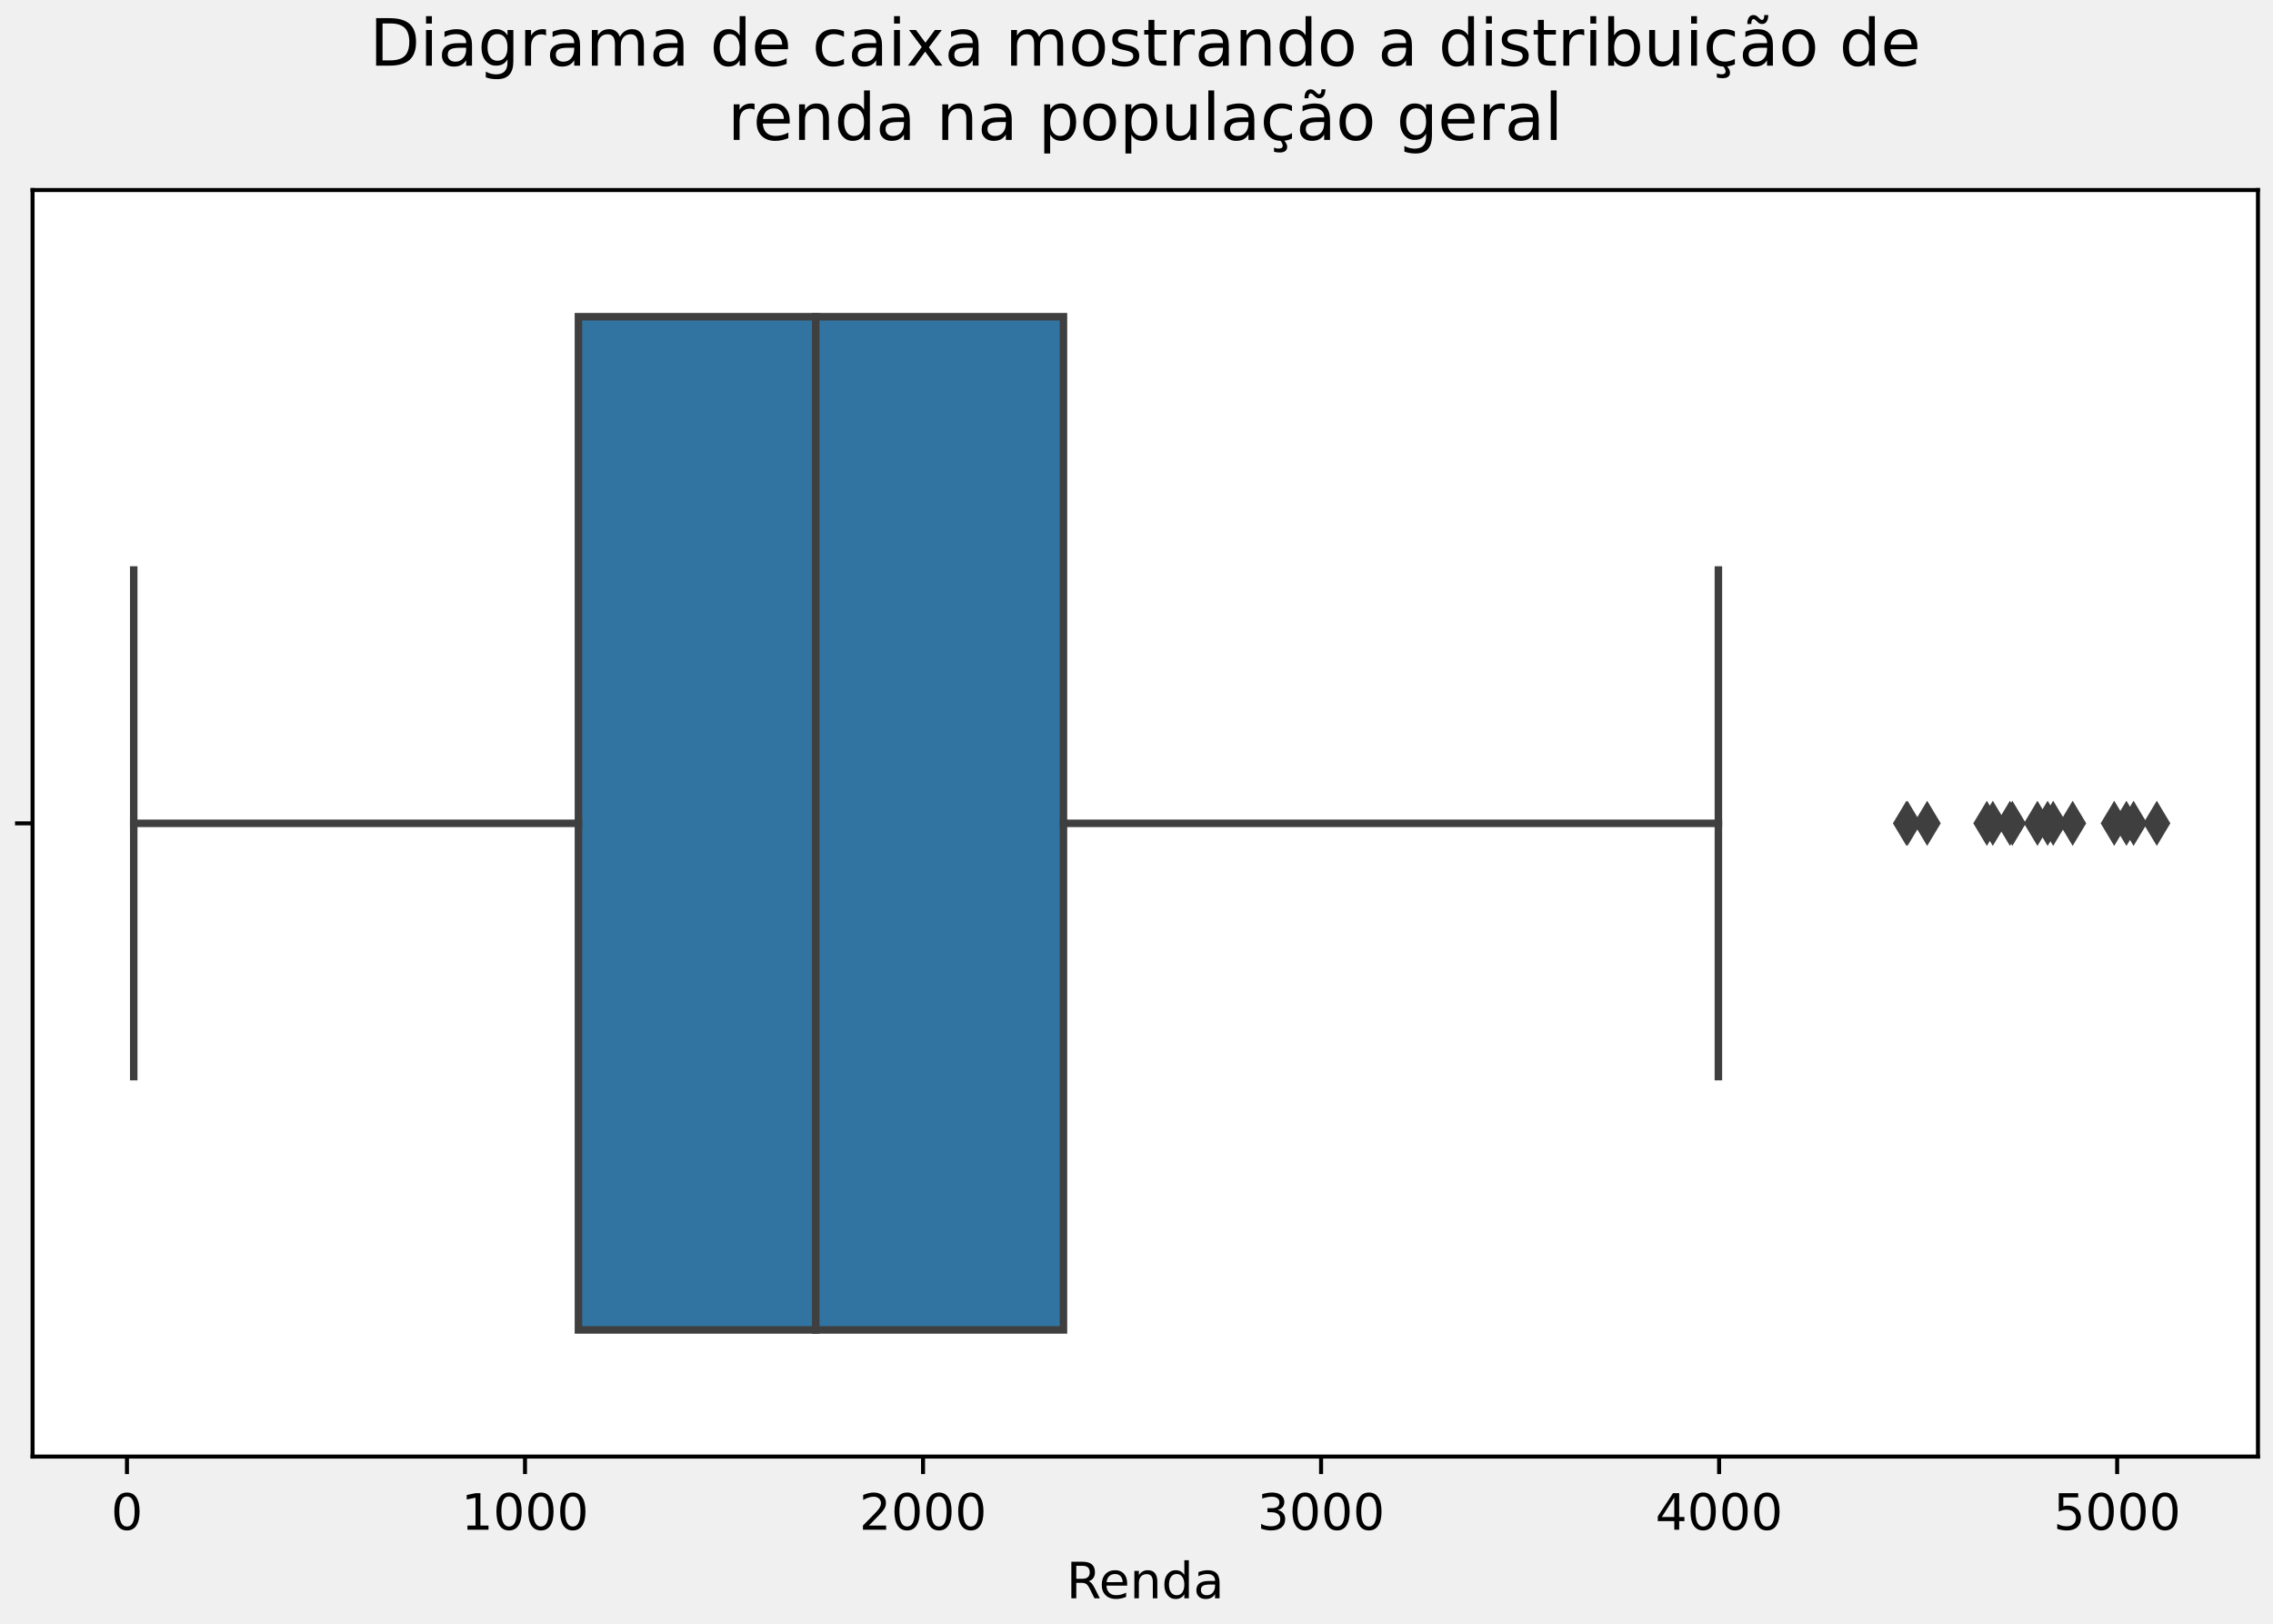
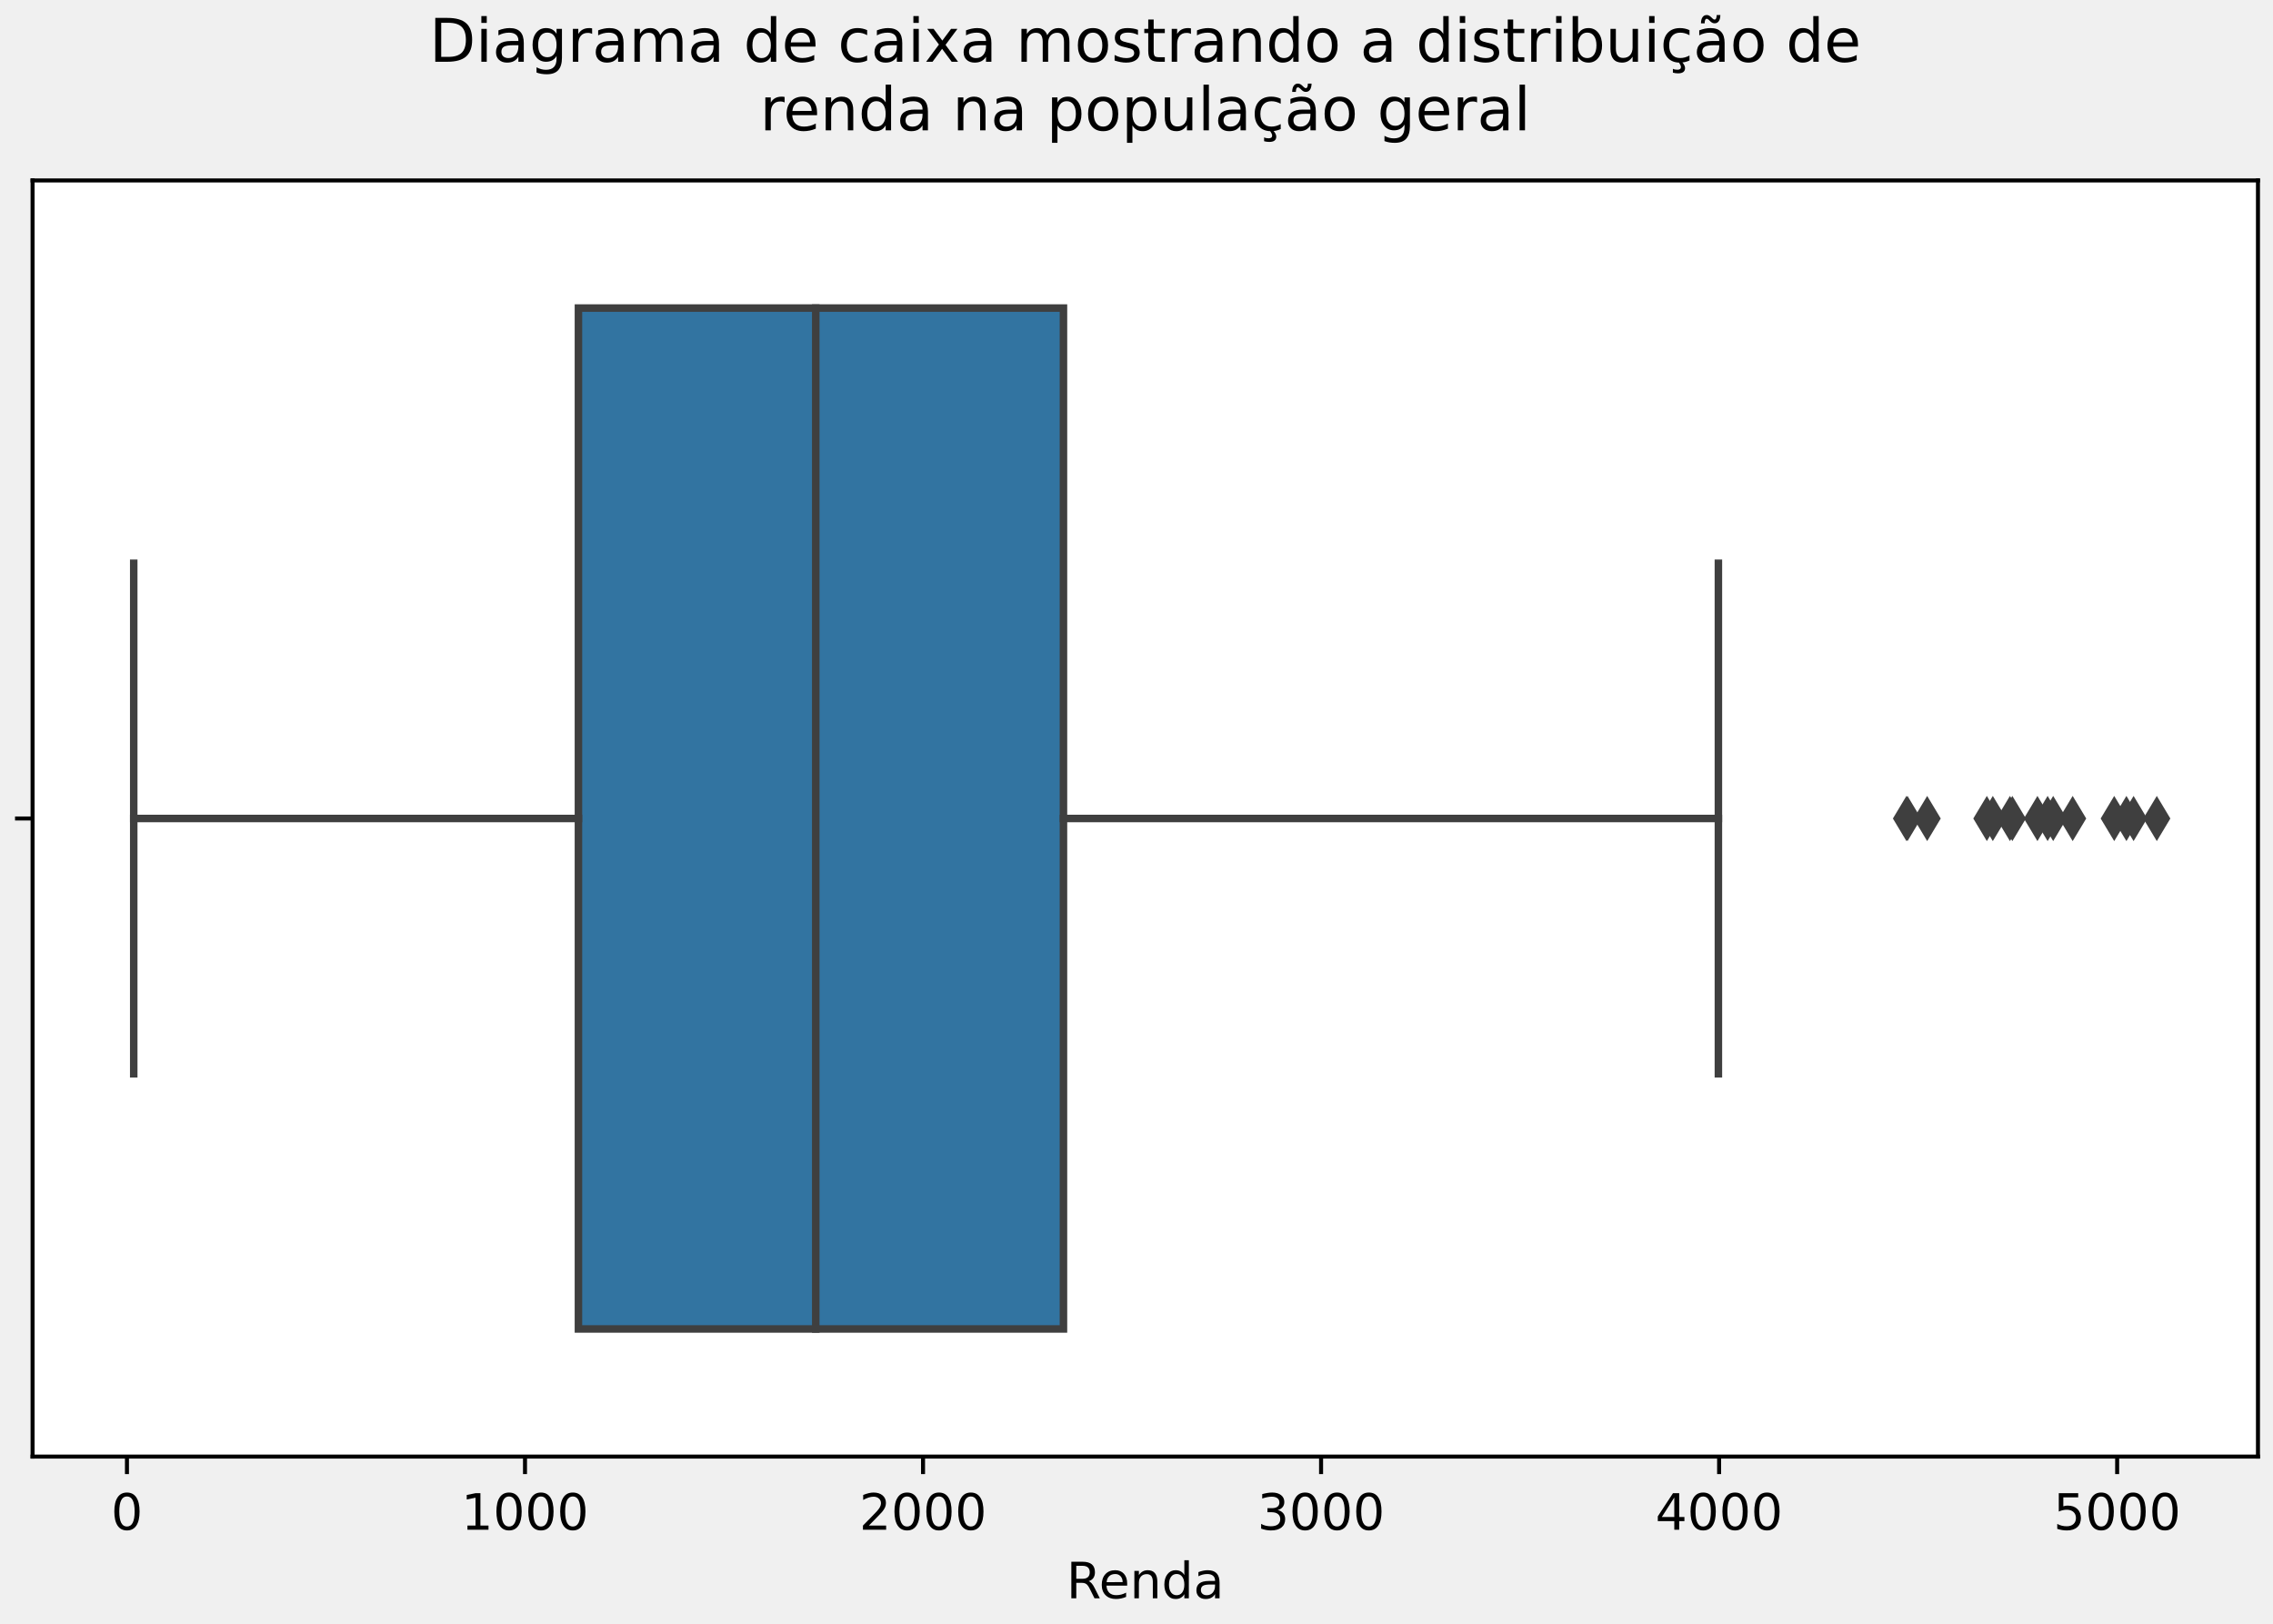
<svg xmlns="http://www.w3.org/2000/svg" xmlns:xlink="http://www.w3.org/1999/xlink" width="453.6pt" height="324pt" viewBox="0 0 453.6 324" version="1.1">
  <defs>
    <style type="text/css">*{stroke-linejoin: round; stroke-linecap: butt}</style>
  </defs>
  <g id="figure_1">
    <g id="patch_1">
      <path d="M 0 324  L 453.6 324  L 453.6 0  L 0 0  L 0 324  z " style="fill: none" />
    </g>
    <g id="axes_1">
      <g id="patch_2">
-         <path d="M 6.5 290.644  L 450.6 290.644  L 450.6 37.922  L 6.5 37.922  z " style="fill: #ffffff" />
+         <path d="M 6.5 290.644  L 450.6 290.644  L 450.6 36.005  L 6.5 36.005  z " style="fill: #ffffff" />
      </g>
      <g id="patch_3">
-         <path d="M 115.432 63.195  L 115.432 265.371  L 212.224 265.371  L 212.224 63.195  L 115.432 63.195  z " clip-path="url(#pddd4190a79)" style="fill: #3274a1; stroke: #3f3f3f; stroke-width: 1.5; stroke-linejoin: miter" />
+         <path d="M 115.432 61.469  L 115.432 265.18  L 212.224 265.18  L 212.224 61.469  L 115.432 61.469  z " clip-path="url(#pabc06084d0)" style="fill: #3274a1; stroke: #3f3f3f; stroke-width: 1.5; stroke-linejoin: miter" />
      </g>
      <g id="matplotlib.axis_1">
        <g id="xtick_1">
          <g id="line2d_1">
            <defs>
-               <path id="me4c5564878" d="M 0 0  L 0 3.5  " style="stroke: #000000; stroke-width: 0.8" />
+               <path id="m941f009aa2" d="M 0 0  L 0 3.5  " style="stroke: #000000; stroke-width: 0.8" />
            </defs>
            <g>
-               <use xlink:href="#me4c5564878" x="25.336" y="290.644" style="stroke: #000000; stroke-width: 0.8" />
+               <use xlink:href="#m941f009aa2" x="25.336" y="290.644" style="stroke: #000000; stroke-width: 0.8" />
            </g>
          </g>
          <g id="text_1">
            <g transform="translate(22.15498 305.2419)scale(0.1 -0.1)">
              <defs>
                <path id="DejaVuSans-30" d="M 2034 4250  Q 1547 4250 1301 3770  Q 1056 3291 1056 2328  Q 1056 1369 1301 889  Q 1547 409 2034 409  Q 2525 409 2770 889  Q 3016 1369 3016 2328  Q 3016 3291 2770 3770  Q 2525 4250 2034 4250  z M 2034 4750  Q 2819 4750 3233 4129  Q 3647 3509 3647 2328  Q 3647 1150 3233 529  Q 2819 -91 2034 -91  Q 1250 -91 836 529  Q 422 1150 422 2328  Q 422 3509 836 4129  Q 1250 4750 2034 4750  z " transform="scale(0.015625)" />
              </defs>
              <use xlink:href="#DejaVuSans-30" />
            </g>
          </g>
        </g>
        <g id="xtick_2">
          <g id="line2d_2">
            <g>
-               <use xlink:href="#me4c5564878" x="104.769" y="290.644" style="stroke: #000000; stroke-width: 0.8" />
+               <use xlink:href="#m941f009aa2" x="104.769" y="290.644" style="stroke: #000000; stroke-width: 0.8" />
            </g>
          </g>
          <g id="text_2">
            <g transform="translate(92.04374 305.2419)scale(0.1 -0.1)">
              <defs>
                <path id="DejaVuSans-31" d="M 794 531  L 1825 531  L 1825 4091  L 703 3866  L 703 4441  L 1819 4666  L 2450 4666  L 2450 531  L 3481 531  L 3481 0  L 794 0  L 794 531  z " transform="scale(0.015625)" />
              </defs>
              <use xlink:href="#DejaVuSans-31" />
              <use xlink:href="#DejaVuSans-30" x="63.623" />
              <use xlink:href="#DejaVuSans-30" x="127.246" />
              <use xlink:href="#DejaVuSans-30" x="190.869" />
            </g>
          </g>
        </g>
        <g id="xtick_3">
          <g id="line2d_3">
            <g>
-               <use xlink:href="#me4c5564878" x="184.201" y="290.644" style="stroke: #000000; stroke-width: 0.8" />
+               <use xlink:href="#m941f009aa2" x="184.201" y="290.644" style="stroke: #000000; stroke-width: 0.8" />
            </g>
          </g>
          <g id="text_3">
            <g transform="translate(171.4762 305.2419)scale(0.1 -0.1)">
              <defs>
                <path id="DejaVuSans-32" d="M 1228 531  L 3431 531  L 3431 0  L 469 0  L 469 531  Q 828 903 1448 1529  Q 2069 2156 2228 2338  Q 2531 2678 2651 2914  Q 2772 3150 2772 3378  Q 2772 3750 2511 3984  Q 2250 4219 1831 4219  Q 1534 4219 1204 4116  Q 875 4013 500 3803  L 500 4441  Q 881 4594 1212 4672  Q 1544 4750 1819 4750  Q 2544 4750 2975 4387  Q 3406 4025 3406 3419  Q 3406 3131 3298 2873  Q 3191 2616 2906 2266  Q 2828 2175 2409 1742  Q 1991 1309 1228 531  z " transform="scale(0.015625)" />
              </defs>
              <use xlink:href="#DejaVuSans-32" />
              <use xlink:href="#DejaVuSans-30" x="63.623" />
              <use xlink:href="#DejaVuSans-30" x="127.246" />
              <use xlink:href="#DejaVuSans-30" x="190.869" />
            </g>
          </g>
        </g>
        <g id="xtick_4">
          <g id="line2d_4">
            <g>
-               <use xlink:href="#me4c5564878" x="263.634" y="290.644" style="stroke: #000000; stroke-width: 0.8" />
+               <use xlink:href="#m941f009aa2" x="263.634" y="290.644" style="stroke: #000000; stroke-width: 0.8" />
            </g>
          </g>
          <g id="text_4">
            <g transform="translate(250.9087 305.2419)scale(0.1 -0.1)">
              <defs>
                <path id="DejaVuSans-33" d="M 2597 2516  Q 3050 2419 3304 2112  Q 3559 1806 3559 1356  Q 3559 666 3084 287  Q 2609 -91 1734 -91  Q 1441 -91 1130 -33  Q 819 25 488 141  L 488 750  Q 750 597 1062 519  Q 1375 441 1716 441  Q 2309 441 2620 675  Q 2931 909 2931 1356  Q 2931 1769 2642 2001  Q 2353 2234 1838 2234  L 1294 2234  L 1294 2753  L 1863 2753  Q 2328 2753 2575 2939  Q 2822 3125 2822 3475  Q 2822 3834 2567 4026  Q 2313 4219 1838 4219  Q 1578 4219 1281 4162  Q 984 4106 628 3988  L 628 4550  Q 988 4650 1302 4700  Q 1616 4750 1894 4750  Q 2613 4750 3031 4423  Q 3450 4097 3450 3541  Q 3450 3153 3228 2886  Q 3006 2619 2597 2516  z " transform="scale(0.015625)" />
              </defs>
              <use xlink:href="#DejaVuSans-33" />
              <use xlink:href="#DejaVuSans-30" x="63.623" />
              <use xlink:href="#DejaVuSans-30" x="127.246" />
              <use xlink:href="#DejaVuSans-30" x="190.869" />
            </g>
          </g>
        </g>
        <g id="xtick_5">
          <g id="line2d_5">
            <g>
-               <use xlink:href="#me4c5564878" x="343.066" y="290.644" style="stroke: #000000; stroke-width: 0.8" />
+               <use xlink:href="#m941f009aa2" x="343.066" y="290.644" style="stroke: #000000; stroke-width: 0.8" />
            </g>
          </g>
          <g id="text_5">
            <g transform="translate(330.3413 305.2419)scale(0.1 -0.1)">
              <defs>
                <path id="DejaVuSans-34" d="M 2419 4116  L 825 1625  L 2419 1625  L 2419 4116  z M 2253 4666  L 3047 4666  L 3047 1625  L 3713 1625  L 3713 1100  L 3047 1100  L 3047 0  L 2419 0  L 2419 1100  L 313 1100  L 313 1709  L 2253 4666  z " transform="scale(0.015625)" />
              </defs>
              <use xlink:href="#DejaVuSans-34" />
              <use xlink:href="#DejaVuSans-30" x="63.623" />
              <use xlink:href="#DejaVuSans-30" x="127.246" />
              <use xlink:href="#DejaVuSans-30" x="190.869" />
            </g>
          </g>
        </g>
        <g id="xtick_6">
          <g id="line2d_6">
            <g>
-               <use xlink:href="#me4c5564878" x="422.499" y="290.644" style="stroke: #000000; stroke-width: 0.8" />
+               <use xlink:href="#m941f009aa2" x="422.499" y="290.644" style="stroke: #000000; stroke-width: 0.8" />
            </g>
          </g>
          <g id="text_6">
            <g transform="translate(409.7738 305.2419)scale(0.1 -0.1)">
              <defs>
                <path id="DejaVuSans-35" d="M 691 4666  L 3169 4666  L 3169 4134  L 1269 4134  L 1269 2991  Q 1406 3038 1543 3061  Q 1681 3084 1819 3084  Q 2600 3084 3056 2656  Q 3513 2228 3513 1497  Q 3513 744 3044 326  Q 2575 -91 1722 -91  Q 1428 -91 1123 -41  Q 819 9 494 109  L 494 744  Q 775 591 1075 516  Q 1375 441 1709 441  Q 2250 441 2565 725  Q 2881 1009 2881 1497  Q 2881 1984 2565 2268  Q 2250 2553 1709 2553  Q 1456 2553 1204 2497  Q 953 2441 691 2322  L 691 4666  z " transform="scale(0.015625)" />
              </defs>
              <use xlink:href="#DejaVuSans-35" />
              <use xlink:href="#DejaVuSans-30" x="63.623" />
              <use xlink:href="#DejaVuSans-30" x="127.246" />
              <use xlink:href="#DejaVuSans-30" x="190.869" />
            </g>
          </g>
        </g>
        <g id="text_7">
          <g transform="translate(212.8172 318.9201)scale(0.1 -0.1)">
            <defs>
              <path id="DejaVuSans-52" d="M 2841 2188  Q 3044 2119 3236 1894  Q 3428 1669 3622 1275  L 4263 0  L 3584 0  L 2988 1197  Q 2756 1666 2539 1819  Q 2322 1972 1947 1972  L 1259 1972  L 1259 0  L 628 0  L 628 4666  L 2053 4666  Q 2853 4666 3247 4331  Q 3641 3997 3641 3322  Q 3641 2881 3436 2590  Q 3231 2300 2841 2188  z M 1259 4147  L 1259 2491  L 2053 2491  Q 2509 2491 2742 2702  Q 2975 2913 2975 3322  Q 2975 3731 2742 3939  Q 2509 4147 2053 4147  L 1259 4147  z " transform="scale(0.015625)" />
              <path id="DejaVuSans-65" d="M 3597 1894  L 3597 1613  L 953 1613  Q 991 1019 1311 708  Q 1631 397 2203 397  Q 2534 397 2845 478  Q 3156 559 3463 722  L 3463 178  Q 3153 47 2828 -22  Q 2503 -91 2169 -91  Q 1331 -91 842 396  Q 353 884 353 1716  Q 353 2575 817 3079  Q 1281 3584 2069 3584  Q 2775 3584 3186 3129  Q 3597 2675 3597 1894  z M 3022 2063  Q 3016 2534 2758 2815  Q 2500 3097 2075 3097  Q 1594 3097 1305 2825  Q 1016 2553 972 2059  L 3022 2063  z " transform="scale(0.015625)" />
              <path id="DejaVuSans-6e" d="M 3513 2113  L 3513 0  L 2938 0  L 2938 2094  Q 2938 2591 2744 2837  Q 2550 3084 2163 3084  Q 1697 3084 1428 2787  Q 1159 2491 1159 1978  L 1159 0  L 581 0  L 581 3500  L 1159 3500  L 1159 2956  Q 1366 3272 1645 3428  Q 1925 3584 2291 3584  Q 2894 3584 3203 3211  Q 3513 2838 3513 2113  z " transform="scale(0.015625)" />
              <path id="DejaVuSans-64" d="M 2906 2969  L 2906 4863  L 3481 4863  L 3481 0  L 2906 0  L 2906 525  Q 2725 213 2448 61  Q 2172 -91 1784 -91  Q 1150 -91 751 415  Q 353 922 353 1747  Q 353 2572 751 3078  Q 1150 3584 1784 3584  Q 2172 3584 2448 3432  Q 2725 3281 2906 2969  z M 947 1747  Q 947 1113 1208 752  Q 1469 391 1925 391  Q 2381 391 2643 752  Q 2906 1113 2906 1747  Q 2906 2381 2643 2742  Q 2381 3103 1925 3103  Q 1469 3103 1208 2742  Q 947 2381 947 1747  z " transform="scale(0.015625)" />
              <path id="DejaVuSans-61" d="M 2194 1759  Q 1497 1759 1228 1600  Q 959 1441 959 1056  Q 959 750 1161 570  Q 1363 391 1709 391  Q 2188 391 2477 730  Q 2766 1069 2766 1631  L 2766 1759  L 2194 1759  z M 3341 1997  L 3341 0  L 2766 0  L 2766 531  Q 2569 213 2275 61  Q 1981 -91 1556 -91  Q 1019 -91 701 211  Q 384 513 384 1019  Q 384 1609 779 1909  Q 1175 2209 1959 2209  L 2766 2209  L 2766 2266  Q 2766 2663 2505 2880  Q 2244 3097 1772 3097  Q 1472 3097 1187 3025  Q 903 2953 641 2809  L 641 3341  Q 956 3463 1253 3523  Q 1550 3584 1831 3584  Q 2591 3584 2966 3190  Q 3341 2797 3341 1997  z " transform="scale(0.015625)" />
            </defs>
            <use xlink:href="#DejaVuSans-52" />
            <use xlink:href="#DejaVuSans-65" x="64.982" />
            <use xlink:href="#DejaVuSans-6e" x="126.506" />
            <use xlink:href="#DejaVuSans-64" x="189.885" />
            <use xlink:href="#DejaVuSans-61" x="253.361" />
          </g>
        </g>
      </g>
      <g id="matplotlib.axis_2">
        <g id="ytick_1">
          <g id="line2d_7">
            <defs>
-               <path id="m11f24b3a65" d="M 0 0  L -3.5 0  " style="stroke: #000000; stroke-width: 0.8" />
+               <path id="m93c5bc04fa" d="M 0 0  L -3.5 0  " style="stroke: #000000; stroke-width: 0.8" />
            </defs>
            <g>
-               <use xlink:href="#m11f24b3a65" x="6.5" y="164.283" style="stroke: #000000; stroke-width: 0.8" />
+               <use xlink:href="#m93c5bc04fa" x="6.5" y="163.324" style="stroke: #000000; stroke-width: 0.8" />
            </g>
          </g>
        </g>
      </g>
      <g id="line2d_8">
-         <path d="M 115.432 164.283  L 26.687 164.283  " clip-path="url(#pddd4190a79)" style="fill: none; stroke: #3f3f3f; stroke-width: 1.5; stroke-linecap: square" />
+         <path d="M 115.432 163.324  L 26.687 163.324  " clip-path="url(#pabc06084d0)" style="fill: none; stroke: #3f3f3f; stroke-width: 1.5; stroke-linecap: square" />
      </g>
      <g id="line2d_9">
-         <path d="M 212.224 164.283  L 342.923 164.283  " clip-path="url(#pddd4190a79)" style="fill: none; stroke: #3f3f3f; stroke-width: 1.5; stroke-linecap: square" />
+         <path d="M 212.224 163.324  L 342.923 163.324  " clip-path="url(#pabc06084d0)" style="fill: none; stroke: #3f3f3f; stroke-width: 1.5; stroke-linecap: square" />
      </g>
      <g id="line2d_10">
-         <path d="M 26.687 113.739  L 26.687 214.827  " clip-path="url(#pddd4190a79)" style="fill: none; stroke: #3f3f3f; stroke-width: 1.5; stroke-linecap: square" />
+         <path d="M 26.687 112.397  L 26.687 214.252  " clip-path="url(#pabc06084d0)" style="fill: none; stroke: #3f3f3f; stroke-width: 1.5; stroke-linecap: square" />
      </g>
      <g id="line2d_11">
-         <path d="M 342.923 113.739  L 342.923 214.827  " clip-path="url(#pddd4190a79)" style="fill: none; stroke: #3f3f3f; stroke-width: 1.5; stroke-linecap: square" />
+         <path d="M 342.923 112.397  L 342.923 214.252  " clip-path="url(#pabc06084d0)" style="fill: none; stroke: #3f3f3f; stroke-width: 1.5; stroke-linecap: square" />
      </g>
      <g id="line2d_12">
        <defs>
-           <path id="m93db303716" d="M 0 3.536  L 2.121 0  L 0 -3.536  L -2.121 0  z " style="stroke: #3f3f3f; stroke-linejoin: miter" />
+           <path id="mc6291d39d4" d="M 0 3.536  L 2.121 0  L 0 -3.536  L -2.121 0  z " style="stroke: #3f3f3f; stroke-linejoin: miter" />
        </defs>
-         <g clip-path="url(#pddd4190a79)">
-           <use xlink:href="#m93db303716" x="384.59" y="164.283" style="fill: #3f3f3f; stroke: #3f3f3f; stroke-linejoin: miter" />
-           <use xlink:href="#m93db303716" x="421.914" y="164.283" style="fill: #3f3f3f; stroke: #3f3f3f; stroke-linejoin: miter" />
-           <use xlink:href="#m93db303716" x="396.496" y="164.283" style="fill: #3f3f3f; stroke: #3f3f3f; stroke-linejoin: miter" />
-           <use xlink:href="#m93db303716" x="406.592" y="164.283" style="fill: #3f3f3f; stroke: #3f3f3f; stroke-linejoin: miter" />
-           <use xlink:href="#m93db303716" x="425.779" y="164.283" style="fill: #3f3f3f; stroke: #3f3f3f; stroke-linejoin: miter" />
-           <use xlink:href="#m93db303716" x="424.35" y="164.283" style="fill: #3f3f3f; stroke: #3f3f3f; stroke-linejoin: miter" />
-           <use xlink:href="#m93db303716" x="397.687" y="164.283" style="fill: #3f3f3f; stroke: #3f3f3f; stroke-linejoin: miter" />
-           <use xlink:href="#m93db303716" x="401.103" y="164.283" style="fill: #3f3f3f; stroke: #3f3f3f; stroke-linejoin: miter" />
-           <use xlink:href="#m93db303716" x="430.413" y="164.283" style="fill: #3f3f3f; stroke: #3f3f3f; stroke-linejoin: miter" />
-           <use xlink:href="#m93db303716" x="380.451" y="164.283" style="fill: #3f3f3f; stroke: #3f3f3f; stroke-linejoin: miter" />
-           <use xlink:href="#m93db303716" x="408.622" y="164.283" style="fill: #3f3f3f; stroke: #3f3f3f; stroke-linejoin: miter" />
-           <use xlink:href="#m93db303716" x="401.588" y="164.283" style="fill: #3f3f3f; stroke: #3f3f3f; stroke-linejoin: miter" />
-           <use xlink:href="#m93db303716" x="409.734" y="164.283" style="fill: #3f3f3f; stroke: #3f3f3f; stroke-linejoin: miter" />
-           <use xlink:href="#m93db303716" x="380.662" y="164.283" style="fill: #3f3f3f; stroke: #3f3f3f; stroke-linejoin: miter" />
-           <use xlink:href="#m93db303716" x="413.621" y="164.283" style="fill: #3f3f3f; stroke: #3f3f3f; stroke-linejoin: miter" />
+         <g clip-path="url(#pabc06084d0)">
+           <use xlink:href="#mc6291d39d4" x="384.59" y="163.324" style="fill: #3f3f3f; stroke: #3f3f3f; stroke-linejoin: miter" />
+           <use xlink:href="#mc6291d39d4" x="421.914" y="163.324" style="fill: #3f3f3f; stroke: #3f3f3f; stroke-linejoin: miter" />
+           <use xlink:href="#mc6291d39d4" x="396.496" y="163.324" style="fill: #3f3f3f; stroke: #3f3f3f; stroke-linejoin: miter" />
+           <use xlink:href="#mc6291d39d4" x="406.592" y="163.324" style="fill: #3f3f3f; stroke: #3f3f3f; stroke-linejoin: miter" />
+           <use xlink:href="#mc6291d39d4" x="425.779" y="163.324" style="fill: #3f3f3f; stroke: #3f3f3f; stroke-linejoin: miter" />
+           <use xlink:href="#mc6291d39d4" x="424.35" y="163.324" style="fill: #3f3f3f; stroke: #3f3f3f; stroke-linejoin: miter" />
+           <use xlink:href="#mc6291d39d4" x="397.687" y="163.324" style="fill: #3f3f3f; stroke: #3f3f3f; stroke-linejoin: miter" />
+           <use xlink:href="#mc6291d39d4" x="401.103" y="163.324" style="fill: #3f3f3f; stroke: #3f3f3f; stroke-linejoin: miter" />
+           <use xlink:href="#mc6291d39d4" x="430.413" y="163.324" style="fill: #3f3f3f; stroke: #3f3f3f; stroke-linejoin: miter" />
+           <use xlink:href="#mc6291d39d4" x="380.451" y="163.324" style="fill: #3f3f3f; stroke: #3f3f3f; stroke-linejoin: miter" />
+           <use xlink:href="#mc6291d39d4" x="408.622" y="163.324" style="fill: #3f3f3f; stroke: #3f3f3f; stroke-linejoin: miter" />
+           <use xlink:href="#mc6291d39d4" x="401.588" y="163.324" style="fill: #3f3f3f; stroke: #3f3f3f; stroke-linejoin: miter" />
+           <use xlink:href="#mc6291d39d4" x="409.734" y="163.324" style="fill: #3f3f3f; stroke: #3f3f3f; stroke-linejoin: miter" />
+           <use xlink:href="#mc6291d39d4" x="380.662" y="163.324" style="fill: #3f3f3f; stroke: #3f3f3f; stroke-linejoin: miter" />
+           <use xlink:href="#mc6291d39d4" x="413.621" y="163.324" style="fill: #3f3f3f; stroke: #3f3f3f; stroke-linejoin: miter" />
        </g>
      </g>
      <g id="line2d_13">
-         <path d="M 162.789 63.195  L 162.789 265.371  " clip-path="url(#pddd4190a79)" style="fill: none; stroke: #3f3f3f; stroke-width: 1.5; stroke-linecap: square" />
+         <path d="M 162.789 61.469  L 162.789 265.18  " clip-path="url(#pabc06084d0)" style="fill: none; stroke: #3f3f3f; stroke-width: 1.5; stroke-linecap: square" />
      </g>
      <g id="patch_4">
-         <path d="M 6.5 290.644  L 6.5 37.922  " style="fill: none; stroke: #000000; stroke-width: 0.8; stroke-linejoin: miter; stroke-linecap: square" />
+         <path d="M 6.5 290.644  L 6.5 36.005  " style="fill: none; stroke: #000000; stroke-width: 0.8; stroke-linejoin: miter; stroke-linecap: square" />
      </g>
      <g id="patch_5">
-         <path d="M 450.6 290.644  L 450.6 37.922  " style="fill: none; stroke: #000000; stroke-width: 0.8; stroke-linejoin: miter; stroke-linecap: square" />
+         <path d="M 450.6 290.644  L 450.6 36.005  " style="fill: none; stroke: #000000; stroke-width: 0.8; stroke-linejoin: miter; stroke-linecap: square" />
      </g>
      <g id="patch_6">
        <path d="M 6.5 290.644  L 450.6 290.644  " style="fill: none; stroke: #000000; stroke-width: 0.8; stroke-linejoin: miter; stroke-linecap: square" />
      </g>
      <g id="patch_7">
-         <path d="M 6.5 37.922  L 450.6 37.922  " style="fill: none; stroke: #000000; stroke-width: 0.8; stroke-linejoin: miter; stroke-linecap: square" />
+         <path d="M 6.5 36.005  L 450.6 36.005  " style="fill: none; stroke: #000000; stroke-width: 0.8; stroke-linejoin: miter; stroke-linecap: square" />
      </g>
      <g id="text_8">
-         <g transform="translate(73.78398 13.09962)scale(0.13 -0.13)">
+         <g transform="translate(85.68906 12.32274)scale(0.12 -0.12)">
          <defs>
            <path id="DejaVuSans-44" d="M 1259 4147  L 1259 519  L 2022 519  Q 2988 519 3436 956  Q 3884 1394 3884 2338  Q 3884 3275 3436 3711  Q 2988 4147 2022 4147  L 1259 4147  z M 628 4666  L 1925 4666  Q 3281 4666 3915 4102  Q 4550 3538 4550 2338  Q 4550 1131 3912 565  Q 3275 0 1925 0  L 628 0  L 628 4666  z " transform="scale(0.015625)" />
            <path id="DejaVuSans-69" d="M 603 3500  L 1178 3500  L 1178 0  L 603 0  L 603 3500  z M 603 4863  L 1178 4863  L 1178 4134  L 603 4134  L 603 4863  z " transform="scale(0.015625)" />
            <path id="DejaVuSans-67" d="M 2906 1791  Q 2906 2416 2648 2759  Q 2391 3103 1925 3103  Q 1463 3103 1205 2759  Q 947 2416 947 1791  Q 947 1169 1205 825  Q 1463 481 1925 481  Q 2391 481 2648 825  Q 2906 1169 2906 1791  z M 3481 434  Q 3481 -459 3084 -895  Q 2688 -1331 1869 -1331  Q 1566 -1331 1297 -1286  Q 1028 -1241 775 -1147  L 775 -588  Q 1028 -725 1275 -790  Q 1522 -856 1778 -856  Q 2344 -856 2625 -561  Q 2906 -266 2906 331  L 2906 616  Q 2728 306 2450 153  Q 2172 0 1784 0  Q 1141 0 747 490  Q 353 981 353 1791  Q 353 2603 747 3093  Q 1141 3584 1784 3584  Q 2172 3584 2450 3431  Q 2728 3278 2906 2969  L 2906 3500  L 3481 3500  L 3481 434  z " transform="scale(0.015625)" />
            <path id="DejaVuSans-72" d="M 2631 2963  Q 2534 3019 2420 3045  Q 2306 3072 2169 3072  Q 1681 3072 1420 2755  Q 1159 2438 1159 1844  L 1159 0  L 581 0  L 581 3500  L 1159 3500  L 1159 2956  Q 1341 3275 1631 3429  Q 1922 3584 2338 3584  Q 2397 3584 2469 3576  Q 2541 3569 2628 3553  L 2631 2963  z " transform="scale(0.015625)" />
            <path id="DejaVuSans-6d" d="M 3328 2828  Q 3544 3216 3844 3400  Q 4144 3584 4550 3584  Q 5097 3584 5394 3201  Q 5691 2819 5691 2113  L 5691 0  L 5113 0  L 5113 2094  Q 5113 2597 4934 2840  Q 4756 3084 4391 3084  Q 3944 3084 3684 2787  Q 3425 2491 3425 1978  L 3425 0  L 2847 0  L 2847 2094  Q 2847 2600 2669 2842  Q 2491 3084 2119 3084  Q 1678 3084 1418 2786  Q 1159 2488 1159 1978  L 1159 0  L 581 0  L 581 3500  L 1159 3500  L 1159 2956  Q 1356 3278 1631 3431  Q 1906 3584 2284 3584  Q 2666 3584 2933 3390  Q 3200 3197 3328 2828  z " transform="scale(0.015625)" />
            <path id="DejaVuSans-20" transform="scale(0.015625)" />
            <path id="DejaVuSans-63" d="M 3122 3366  L 3122 2828  Q 2878 2963 2633 3030  Q 2388 3097 2138 3097  Q 1578 3097 1268 2742  Q 959 2388 959 1747  Q 959 1106 1268 751  Q 1578 397 2138 397  Q 2388 397 2633 464  Q 2878 531 3122 666  L 3122 134  Q 2881 22 2623 -34  Q 2366 -91 2075 -91  Q 1284 -91 818 406  Q 353 903 353 1747  Q 353 2603 823 3093  Q 1294 3584 2113 3584  Q 2378 3584 2631 3529  Q 2884 3475 3122 3366  z " transform="scale(0.015625)" />
            <path id="DejaVuSans-78" d="M 3513 3500  L 2247 1797  L 3578 0  L 2900 0  L 1881 1375  L 863 0  L 184 0  L 1544 1831  L 300 3500  L 978 3500  L 1906 2253  L 2834 3500  L 3513 3500  z " transform="scale(0.015625)" />
            <path id="DejaVuSans-6f" d="M 1959 3097  Q 1497 3097 1228 2736  Q 959 2375 959 1747  Q 959 1119 1226 758  Q 1494 397 1959 397  Q 2419 397 2687 759  Q 2956 1122 2956 1747  Q 2956 2369 2687 2733  Q 2419 3097 1959 3097  z M 1959 3584  Q 2709 3584 3137 3096  Q 3566 2609 3566 1747  Q 3566 888 3137 398  Q 2709 -91 1959 -91  Q 1206 -91 779 398  Q 353 888 353 1747  Q 353 2609 779 3096  Q 1206 3584 1959 3584  z " transform="scale(0.015625)" />
            <path id="DejaVuSans-73" d="M 2834 3397  L 2834 2853  Q 2591 2978 2328 3040  Q 2066 3103 1784 3103  Q 1356 3103 1142 2972  Q 928 2841 928 2578  Q 928 2378 1081 2264  Q 1234 2150 1697 2047  L 1894 2003  Q 2506 1872 2764 1633  Q 3022 1394 3022 966  Q 3022 478 2636 193  Q 2250 -91 1575 -91  Q 1294 -91 989 -36  Q 684 19 347 128  L 347 722  Q 666 556 975 473  Q 1284 391 1588 391  Q 1994 391 2212 530  Q 2431 669 2431 922  Q 2431 1156 2273 1281  Q 2116 1406 1581 1522  L 1381 1569  Q 847 1681 609 1914  Q 372 2147 372 2553  Q 372 3047 722 3315  Q 1072 3584 1716 3584  Q 2034 3584 2315 3537  Q 2597 3491 2834 3397  z " transform="scale(0.015625)" />
            <path id="DejaVuSans-74" d="M 1172 4494  L 1172 3500  L 2356 3500  L 2356 3053  L 1172 3053  L 1172 1153  Q 1172 725 1289 603  Q 1406 481 1766 481  L 2356 481  L 2356 0  L 1766 0  Q 1100 0 847 248  Q 594 497 594 1153  L 594 3053  L 172 3053  L 172 3500  L 594 3500  L 594 4494  L 1172 4494  z " transform="scale(0.015625)" />
            <path id="DejaVuSans-62" d="M 3116 1747  Q 3116 2381 2855 2742  Q 2594 3103 2138 3103  Q 1681 3103 1420 2742  Q 1159 2381 1159 1747  Q 1159 1113 1420 752  Q 1681 391 2138 391  Q 2594 391 2855 752  Q 3116 1113 3116 1747  z M 1159 2969  Q 1341 3281 1617 3432  Q 1894 3584 2278 3584  Q 2916 3584 3314 3078  Q 3713 2572 3713 1747  Q 3713 922 3314 415  Q 2916 -91 2278 -91  Q 1894 -91 1617 61  Q 1341 213 1159 525  L 1159 0  L 581 0  L 581 4863  L 1159 4863  L 1159 2969  z " transform="scale(0.015625)" />
            <path id="DejaVuSans-75" d="M 544 1381  L 544 3500  L 1119 3500  L 1119 1403  Q 1119 906 1312 657  Q 1506 409 1894 409  Q 2359 409 2629 706  Q 2900 1003 2900 1516  L 2900 3500  L 3475 3500  L 3475 0  L 2900 0  L 2900 538  Q 2691 219 2414 64  Q 2138 -91 1772 -91  Q 1169 -91 856 284  Q 544 659 544 1381  z M 1991 3584  L 1991 3584  z " transform="scale(0.015625)" />
            <path id="DejaVuSans-e7" d="M 3122 3366  L 3122 2828  Q 2878 2963 2633 3030  Q 2388 3097 2138 3097  Q 1578 3097 1268 2742  Q 959 2388 959 1747  Q 959 1106 1268 751  Q 1578 397 2138 397  Q 2388 397 2633 464  Q 2878 531 3122 666  L 3122 134  Q 2881 22 2623 -34  Q 2366 -91 2075 -91  Q 1284 -91 818 406  Q 353 903 353 1747  Q 353 2603 823 3093  Q 1294 3584 2113 3584  Q 2378 3584 2631 3529  Q 2884 3475 3122 3366  z M 2309 0  Q 2481 -194 2565 -358  Q 2650 -522 2650 -672  Q 2650 -950 2462 -1092  Q 2275 -1234 1906 -1234  Q 1763 -1234 1627 -1215  Q 1491 -1197 1356 -1159  L 1356 -750  Q 1463 -803 1578 -826  Q 1694 -850 1841 -850  Q 2025 -850 2119 -775  Q 2213 -700 2213 -556  Q 2213 -463 2145 -327  Q 2078 -191 1938 0  L 2309 0  z " transform="scale(0.015625)" />
            <path id="DejaVuSans-e3" d="M 2194 1759  Q 1497 1759 1228 1600  Q 959 1441 959 1056  Q 959 750 1161 570  Q 1363 391 1709 391  Q 2188 391 2477 730  Q 2766 1069 2766 1631  L 2766 1759  L 2194 1759  z M 3341 1997  L 3341 0  L 2766 0  L 2766 531  Q 2569 213 2275 61  Q 1981 -91 1556 -91  Q 1019 -91 701 211  Q 384 513 384 1019  Q 384 1609 779 1909  Q 1175 2209 1959 2209  L 2766 2209  L 2766 2266  Q 2766 2663 2505 2880  Q 2244 3097 1772 3097  Q 1472 3097 1187 3025  Q 903 2953 641 2809  L 641 3341  Q 956 3463 1253 3523  Q 1550 3584 1831 3584  Q 2591 3584 2966 3190  Q 3341 2797 3341 1997  z M 1844 4281  L 1666 4453  Q 1597 4516 1545 4545  Q 1494 4575 1453 4575  Q 1334 4575 1278 4461  Q 1222 4347 1216 4091  L 825 4091  Q 831 4513 990 4742  Q 1150 4972 1434 4972  Q 1553 4972 1653 4928  Q 1753 4884 1869 4781  L 2047 4609  Q 2116 4547 2167 4517  Q 2219 4488 2259 4488  Q 2378 4488 2434 4602  Q 2491 4716 2497 4972  L 2888 4972  Q 2881 4550 2722 4320  Q 2563 4091 2278 4091  Q 2159 4091 2059 4134  Q 1959 4178 1844 4281  z " transform="scale(0.015625)" />
          </defs>
          <use xlink:href="#DejaVuSans-44" />
          <use xlink:href="#DejaVuSans-69" x="77.002" />
          <use xlink:href="#DejaVuSans-61" x="104.785" />
          <use xlink:href="#DejaVuSans-67" x="166.064" />
          <use xlink:href="#DejaVuSans-72" x="229.541" />
          <use xlink:href="#DejaVuSans-61" x="270.654" />
          <use xlink:href="#DejaVuSans-6d" x="331.934" />
          <use xlink:href="#DejaVuSans-61" x="429.346" />
          <use xlink:href="#DejaVuSans-20" x="490.625" />
          <use xlink:href="#DejaVuSans-64" x="522.412" />
          <use xlink:href="#DejaVuSans-65" x="585.889" />
          <use xlink:href="#DejaVuSans-20" x="647.412" />
          <use xlink:href="#DejaVuSans-63" x="679.199" />
          <use xlink:href="#DejaVuSans-61" x="734.18" />
          <use xlink:href="#DejaVuSans-69" x="795.459" />
          <use xlink:href="#DejaVuSans-78" x="823.242" />
          <use xlink:href="#DejaVuSans-61" x="882.422" />
          <use xlink:href="#DejaVuSans-20" x="943.701" />
          <use xlink:href="#DejaVuSans-6d" x="975.488" />
          <use xlink:href="#DejaVuSans-6f" x="1072.9" />
          <use xlink:href="#DejaVuSans-73" x="1134.082" />
          <use xlink:href="#DejaVuSans-74" x="1186.182" />
          <use xlink:href="#DejaVuSans-72" x="1225.391" />
          <use xlink:href="#DejaVuSans-61" x="1266.504" />
          <use xlink:href="#DejaVuSans-6e" x="1327.783" />
          <use xlink:href="#DejaVuSans-64" x="1391.162" />
          <use xlink:href="#DejaVuSans-6f" x="1454.639" />
          <use xlink:href="#DejaVuSans-20" x="1515.82" />
          <use xlink:href="#DejaVuSans-61" x="1547.607" />
          <use xlink:href="#DejaVuSans-20" x="1608.887" />
          <use xlink:href="#DejaVuSans-64" x="1640.674" />
          <use xlink:href="#DejaVuSans-69" x="1704.15" />
          <use xlink:href="#DejaVuSans-73" x="1731.934" />
          <use xlink:href="#DejaVuSans-74" x="1784.033" />
          <use xlink:href="#DejaVuSans-72" x="1823.242" />
          <use xlink:href="#DejaVuSans-69" x="1864.355" />
          <use xlink:href="#DejaVuSans-62" x="1892.139" />
          <use xlink:href="#DejaVuSans-75" x="1955.615" />
          <use xlink:href="#DejaVuSans-69" x="2018.994" />
          <use xlink:href="#DejaVuSans-e7" x="2046.777" />
          <use xlink:href="#DejaVuSans-e3" x="2101.758" />
          <use xlink:href="#DejaVuSans-6f" x="2163.037" />
          <use xlink:href="#DejaVuSans-20" x="2224.219" />
          <use xlink:href="#DejaVuSans-64" x="2256.006" />
          <use xlink:href="#DejaVuSans-65" x="2319.482" />
        </g>
-         <g transform="translate(145.2352 27.92246)scale(0.13 -0.13)">
+         <g transform="translate(151.6441 26.00537)scale(0.12 -0.12)">
          <defs>
            <path id="DejaVuSans-70" d="M 1159 525  L 1159 -1331  L 581 -1331  L 581 3500  L 1159 3500  L 1159 2969  Q 1341 3281 1617 3432  Q 1894 3584 2278 3584  Q 2916 3584 3314 3078  Q 3713 2572 3713 1747  Q 3713 922 3314 415  Q 2916 -91 2278 -91  Q 1894 -91 1617 61  Q 1341 213 1159 525  z M 3116 1747  Q 3116 2381 2855 2742  Q 2594 3103 2138 3103  Q 1681 3103 1420 2742  Q 1159 2381 1159 1747  Q 1159 1113 1420 752  Q 1681 391 2138 391  Q 2594 391 2855 752  Q 3116 1113 3116 1747  z " transform="scale(0.015625)" />
            <path id="DejaVuSans-6c" d="M 603 4863  L 1178 4863  L 1178 0  L 603 0  L 603 4863  z " transform="scale(0.015625)" />
          </defs>
          <use xlink:href="#DejaVuSans-72" />
          <use xlink:href="#DejaVuSans-65" x="38.863" />
          <use xlink:href="#DejaVuSans-6e" x="100.387" />
          <use xlink:href="#DejaVuSans-64" x="163.766" />
          <use xlink:href="#DejaVuSans-61" x="227.242" />
          <use xlink:href="#DejaVuSans-20" x="288.521" />
          <use xlink:href="#DejaVuSans-6e" x="320.309" />
          <use xlink:href="#DejaVuSans-61" x="383.688" />
          <use xlink:href="#DejaVuSans-20" x="444.967" />
          <use xlink:href="#DejaVuSans-70" x="476.754" />
          <use xlink:href="#DejaVuSans-6f" x="540.23" />
          <use xlink:href="#DejaVuSans-70" x="601.412" />
          <use xlink:href="#DejaVuSans-75" x="664.889" />
          <use xlink:href="#DejaVuSans-6c" x="728.268" />
          <use xlink:href="#DejaVuSans-61" x="756.051" />
          <use xlink:href="#DejaVuSans-e7" x="817.33" />
          <use xlink:href="#DejaVuSans-e3" x="872.311" />
          <use xlink:href="#DejaVuSans-6f" x="933.59" />
          <use xlink:href="#DejaVuSans-20" x="994.771" />
          <use xlink:href="#DejaVuSans-67" x="1026.559" />
          <use xlink:href="#DejaVuSans-65" x="1090.035" />
          <use xlink:href="#DejaVuSans-72" x="1151.559" />
          <use xlink:href="#DejaVuSans-61" x="1192.672" />
          <use xlink:href="#DejaVuSans-6c" x="1253.951" />
        </g>
      </g>
    </g>
  </g>
  <defs>
-     <clipPath id="pddd4190a79">
-       <rect x="6.5" y="37.922" width="444.1" height="252.721" />
+     <clipPath id="pabc06084d0">
+       <rect x="6.5" y="36.005" width="444.1" height="254.638" />
    </clipPath>
  </defs>
</svg>
